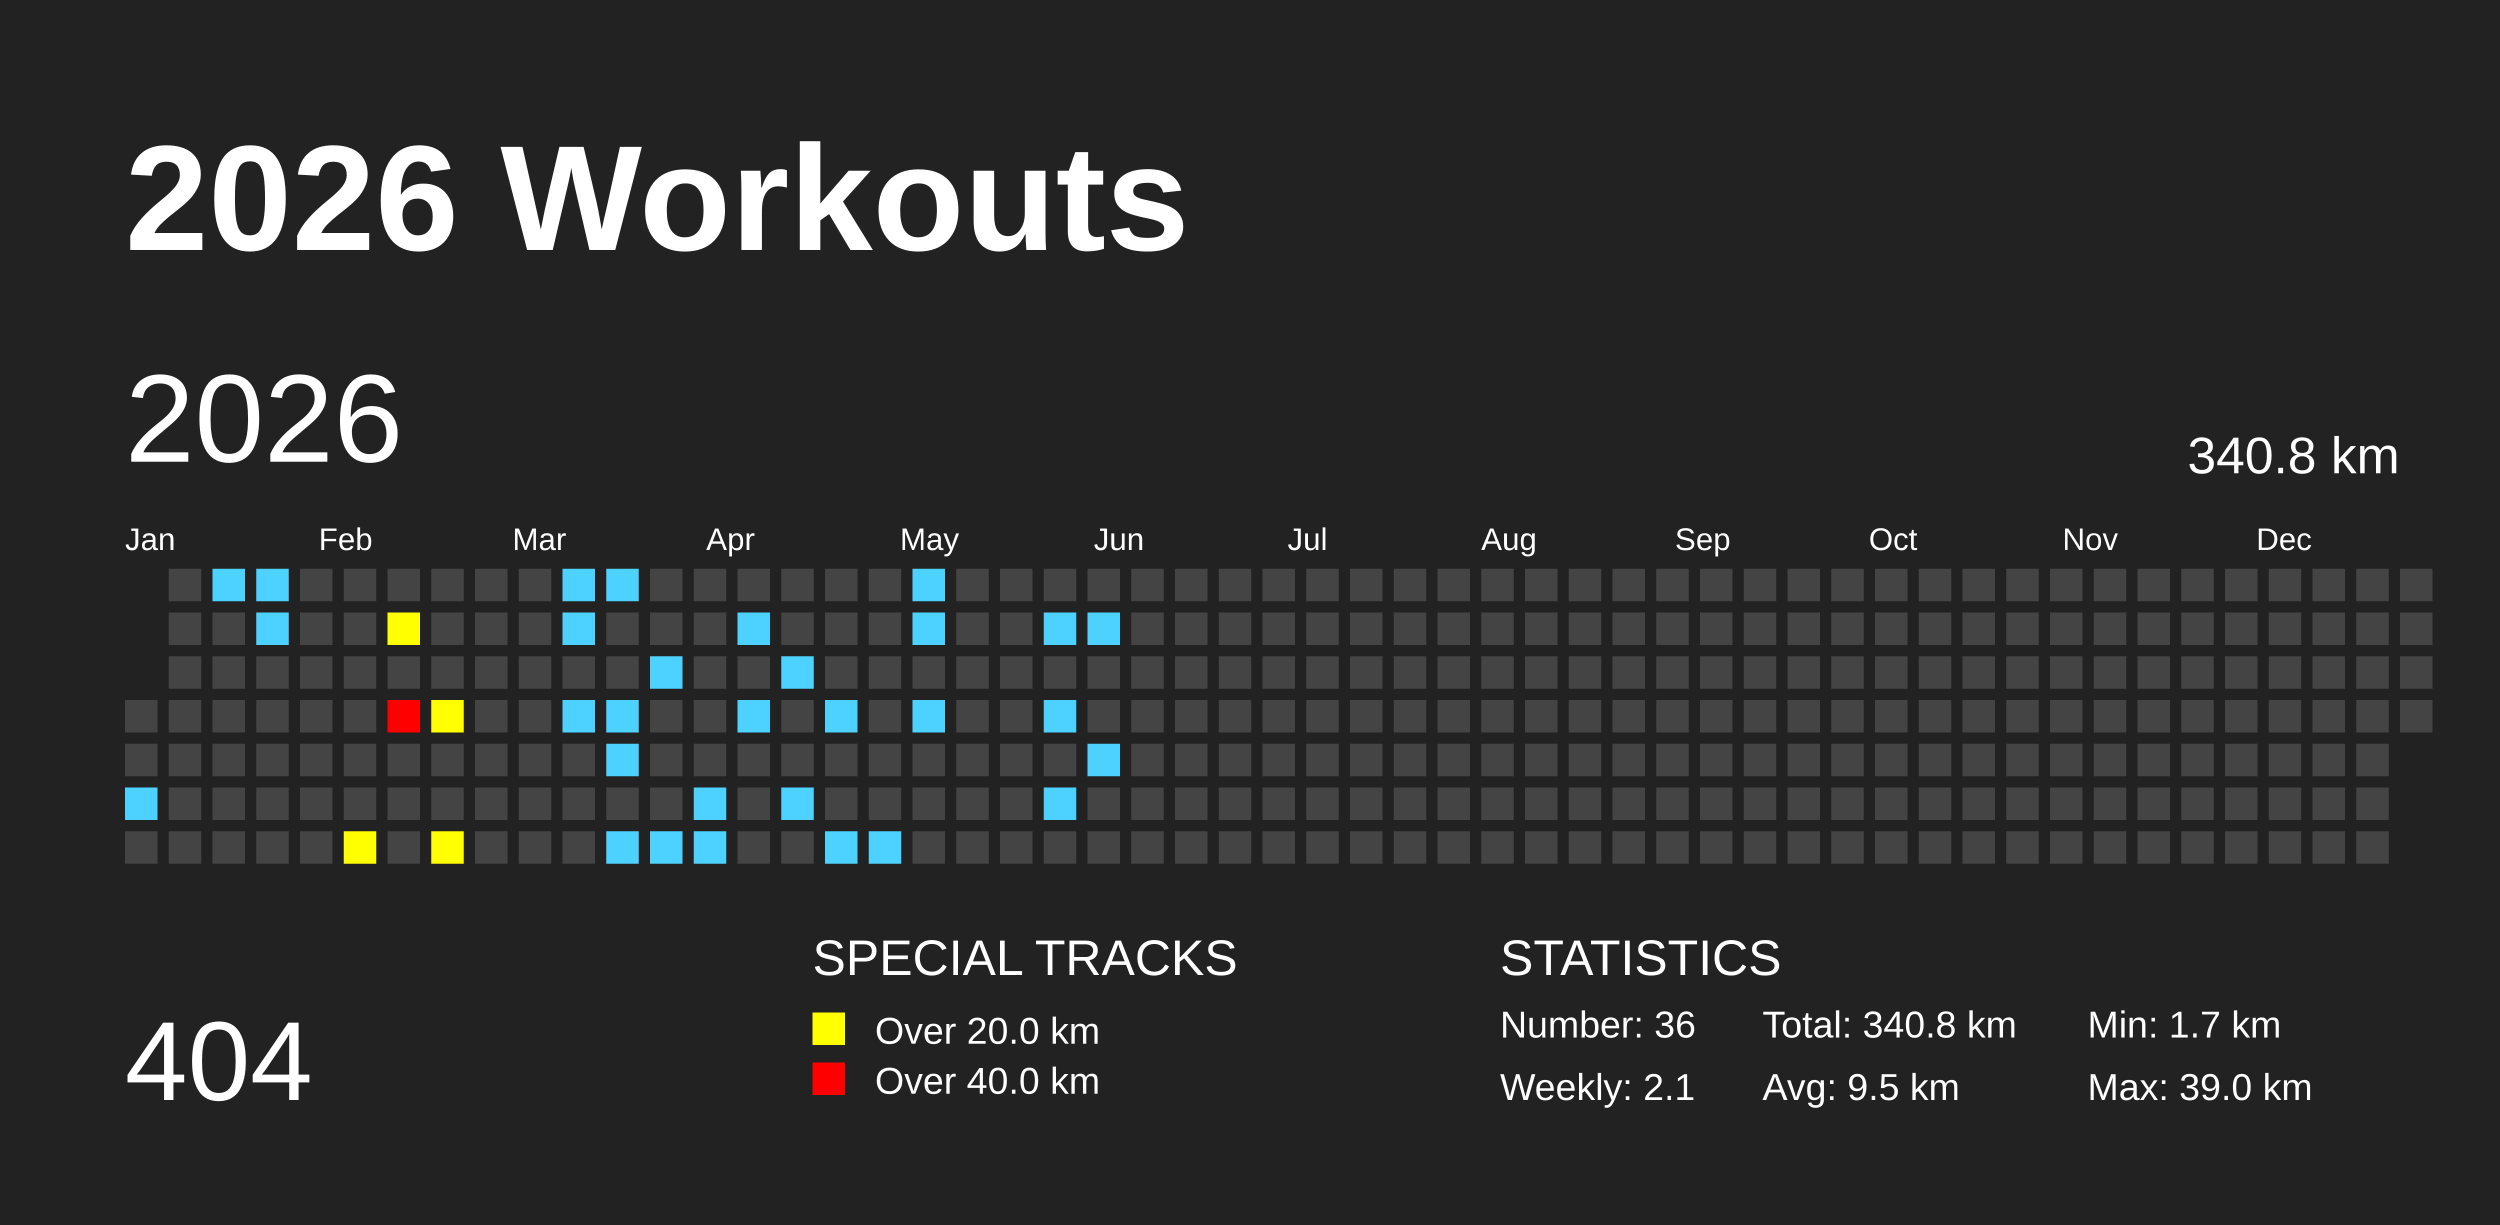
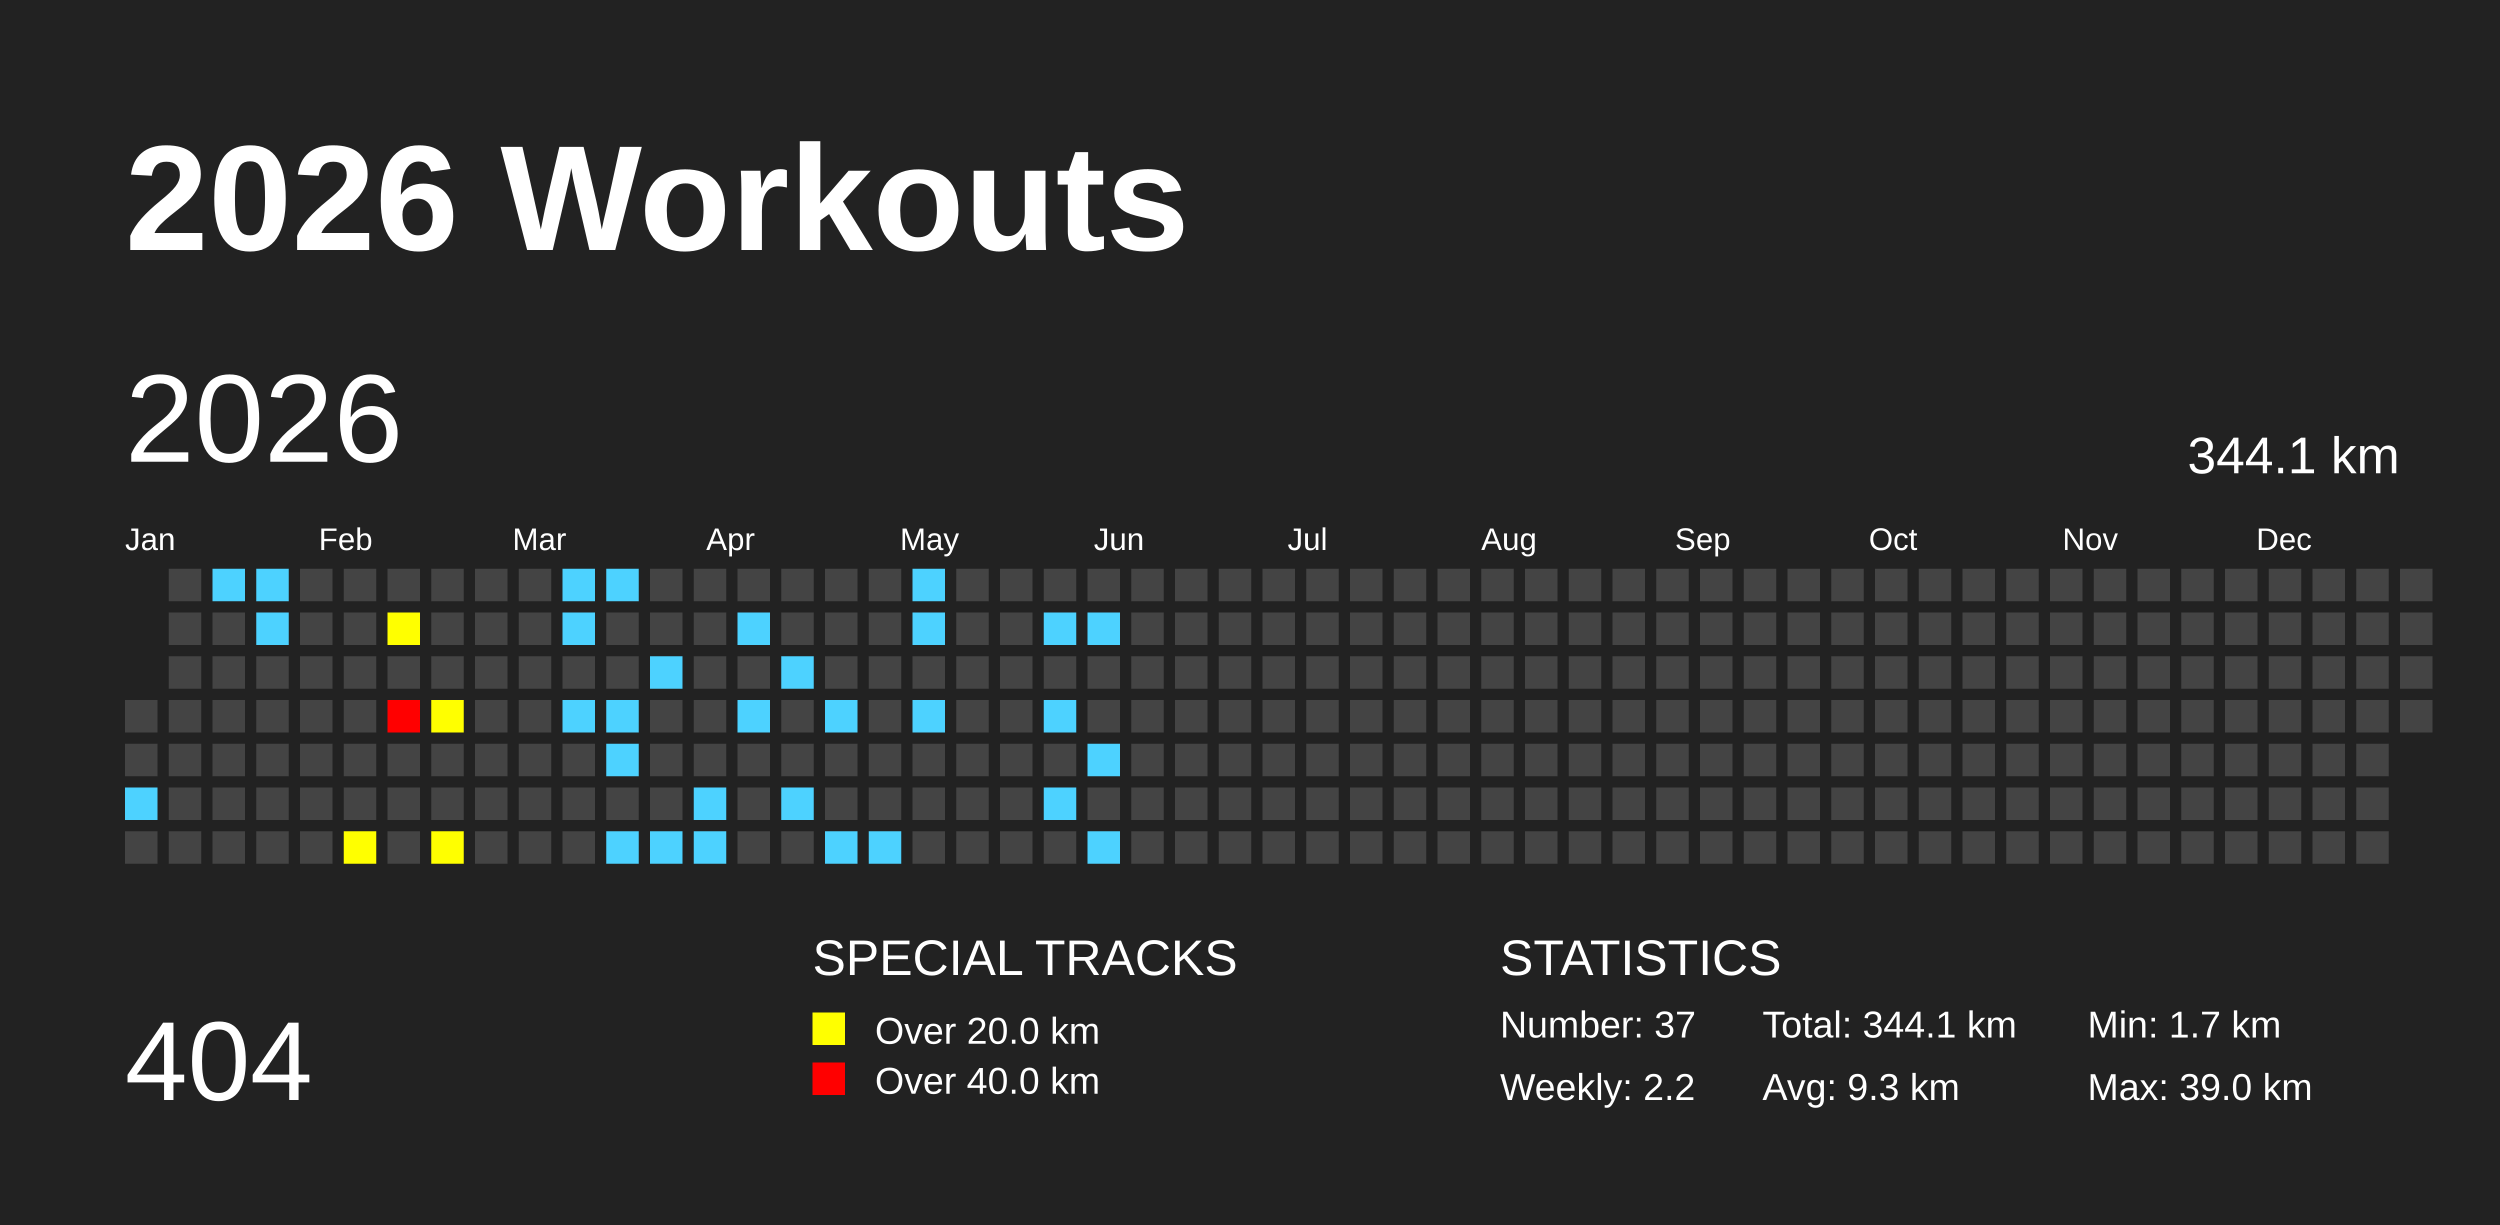
<svg xmlns="http://www.w3.org/2000/svg" baseProfile="full" height="98mm" version="1.1" viewBox="0,0,200,98" width="200mm">
  <defs />
  <rect fill="#222222" height="98" width="200" x="0" y="0" />
  <text fill="#FFFFFF" style="font-size:12px; font-family:Arial; font-weight:bold;" x="10" y="20">2026 Workouts</text>
  <text fill="#FFFFFF" style="font-size:9px; font-family:Arial" x="10" y="88">404</text>
  <text fill="#FFFFFF" style="font-size:4px; font-family:Arial" x="65" y="78">SPECIAL TRACKS</text>
  <rect fill="yellow" height="2.6" width="2.6" x="65" y="81" />
  <text fill="#FFFFFF" style="font-size:3px; font-family:Arial" x="70" y="83.5">Over 20.0 km</text>
  <rect fill="red" height="2.6" width="2.6" x="65" y="85" />
  <text fill="#FFFFFF" style="font-size:3px; font-family:Arial" x="70" y="87.5">Over 40.0 km</text>
  <text fill="#FFFFFF" style="font-size:4px; font-family:Arial" x="120" y="78">STATISTICS</text>
-   <text fill="#FFFFFF" style="font-size:3px; font-family:Arial" x="120" y="83">Number: 36</text>
-   <text fill="#FFFFFF" style="font-size:3px; font-family:Arial" x="120" y="88">Weekly: 2.1</text>
-   <text fill="#FFFFFF" style="font-size:3px; font-family:Arial" x="141" y="83">Total: 340.8 km</text>
-   <text fill="#FFFFFF" style="font-size:3px; font-family:Arial" x="141" y="88">Avg: 9.5 km</text>
+   <text fill="#FFFFFF" style="font-size:3px; font-family:Arial" x="120" y="83">Number: 37</text>
+   <text fill="#FFFFFF" style="font-size:3px; font-family:Arial" x="120" y="88">Weekly: 2.2</text>
+   <text fill="#FFFFFF" style="font-size:3px; font-family:Arial" x="141" y="83">Total: 344.1 km</text>
+   <text fill="#FFFFFF" style="font-size:3px; font-family:Arial" x="141" y="88">Avg: 9.3 km</text>
  <text fill="#FFFFFF" style="font-size:3px; font-family:Arial" x="167" y="83">Min: 1.7 km</text>
  <text fill="#FFFFFF" style="font-size:3px; font-family:Arial" x="167" y="88">Max: 39.0 km</text>
  <text dominant-baseline="hanging" fill="#FFFFFF" style="font-size:10.0px; font-family:Arial;" x="10" y="30">2026</text>
-   <text dominant-baseline="hanging" fill="#FFFFFF" style="font-size:4.125px; font-family:Arial;" x="175" y="35">340.8 km</text>
+   <text dominant-baseline="hanging" fill="#FFFFFF" style="font-size:4.125px; font-family:Arial;" x="175" y="35">344.1 km</text>
  <text fill="#FFFFFF" style="font-size:2.5px; font-family:Arial" x="10.0" y="44">Jan</text>
  <text fill="#FFFFFF" style="font-size:2.5px; font-family:Arial" x="25.5" y="44">Feb</text>
  <text fill="#FFFFFF" style="font-size:2.5px; font-family:Arial" x="41.0" y="44">Mar</text>
  <text fill="#FFFFFF" style="font-size:2.5px; font-family:Arial" x="56.5" y="44">Apr</text>
  <text fill="#FFFFFF" style="font-size:2.5px; font-family:Arial" x="72.0" y="44">May</text>
  <text fill="#FFFFFF" style="font-size:2.5px; font-family:Arial" x="87.5" y="44">Jun</text>
  <text fill="#FFFFFF" style="font-size:2.5px; font-family:Arial" x="103.0" y="44">Jul</text>
  <text fill="#FFFFFF" style="font-size:2.5px; font-family:Arial" x="118.5" y="44">Aug</text>
  <text fill="#FFFFFF" style="font-size:2.5px; font-family:Arial" x="134.0" y="44">Sep</text>
  <text fill="#FFFFFF" style="font-size:2.5px; font-family:Arial" x="149.5" y="44">Oct</text>
  <text fill="#FFFFFF" style="font-size:2.5px; font-family:Arial" x="165.0" y="44">Nov</text>
  <text fill="#FFFFFF" style="font-size:2.5px; font-family:Arial" x="180.5" y="44">Dec</text>
  <rect fill="#444444" height="2.6" width="2.6" x="10.0" y="56.0" />
  <rect fill="#444444" height="2.6" width="2.6" x="10.0" y="59.5" />
  <rect fill="#4DD2FF" height="2.6" width="2.6" x="10.0" y="63.0" />
  <rect fill="#444444" height="2.6" width="2.6" x="10.0" y="66.5" />
  <rect fill="#444444" height="2.6" width="2.6" x="13.5" y="45.5" />
  <rect fill="#444444" height="2.6" width="2.6" x="13.5" y="49.0" />
  <rect fill="#444444" height="2.6" width="2.6" x="13.5" y="52.5" />
  <rect fill="#444444" height="2.6" width="2.6" x="13.5" y="56.0" />
  <rect fill="#444444" height="2.6" width="2.6" x="13.5" y="59.5" />
  <rect fill="#444444" height="2.6" width="2.6" x="13.5" y="63.0" />
  <rect fill="#444444" height="2.6" width="2.6" x="13.5" y="66.5" />
  <rect fill="#4DD2FF" height="2.6" width="2.6" x="17.0" y="45.5" />
  <rect fill="#444444" height="2.6" width="2.6" x="17.0" y="49.0" />
  <rect fill="#444444" height="2.6" width="2.6" x="17.0" y="52.5" />
  <rect fill="#444444" height="2.6" width="2.6" x="17.0" y="56.0" />
  <rect fill="#444444" height="2.6" width="2.6" x="17.0" y="59.5" />
  <rect fill="#444444" height="2.6" width="2.6" x="17.0" y="63.0" />
  <rect fill="#444444" height="2.6" width="2.6" x="17.0" y="66.5" />
  <rect fill="#4DD2FF" height="2.6" width="2.6" x="20.5" y="45.5" />
  <rect fill="#4DD2FF" height="2.6" width="2.6" x="20.5" y="49.0" />
  <rect fill="#444444" height="2.6" width="2.6" x="20.5" y="52.5" />
  <rect fill="#444444" height="2.6" width="2.6" x="20.5" y="56.0" />
  <rect fill="#444444" height="2.6" width="2.6" x="20.5" y="59.5" />
  <rect fill="#444444" height="2.6" width="2.6" x="20.5" y="63.0" />
  <rect fill="#444444" height="2.6" width="2.6" x="20.5" y="66.5" />
  <rect fill="#444444" height="2.6" width="2.6" x="24.0" y="45.5" />
  <rect fill="#444444" height="2.6" width="2.6" x="24.0" y="49.0" />
  <rect fill="#444444" height="2.6" width="2.6" x="24.0" y="52.5" />
  <rect fill="#444444" height="2.6" width="2.6" x="24.0" y="56.0" />
  <rect fill="#444444" height="2.6" width="2.6" x="24.0" y="59.5" />
  <rect fill="#444444" height="2.6" width="2.6" x="24.0" y="63.0" />
  <rect fill="#444444" height="2.6" width="2.6" x="24.0" y="66.5" />
  <rect fill="#444444" height="2.6" width="2.6" x="27.5" y="45.5" />
  <rect fill="#444444" height="2.6" width="2.6" x="27.5" y="49.0" />
  <rect fill="#444444" height="2.6" width="2.6" x="27.5" y="52.5" />
  <rect fill="#444444" height="2.6" width="2.6" x="27.5" y="56.0" />
  <rect fill="#444444" height="2.6" width="2.6" x="27.5" y="59.5" />
  <rect fill="#444444" height="2.6" width="2.6" x="27.5" y="63.0" />
  <rect fill="yellow" height="2.6" width="2.6" x="27.5" y="66.5" />
  <rect fill="#444444" height="2.6" width="2.6" x="31.0" y="45.5" />
  <rect fill="yellow" height="2.6" width="2.6" x="31.0" y="49.0" />
  <rect fill="#444444" height="2.6" width="2.6" x="31.0" y="52.5" />
  <rect fill="red" height="2.6" width="2.6" x="31.0" y="56.0" />
  <rect fill="#444444" height="2.6" width="2.6" x="31.0" y="59.5" />
  <rect fill="#444444" height="2.6" width="2.6" x="31.0" y="63.0" />
  <rect fill="#444444" height="2.6" width="2.6" x="31.0" y="66.5" />
  <rect fill="#444444" height="2.6" width="2.6" x="34.5" y="45.5" />
  <rect fill="#444444" height="2.6" width="2.6" x="34.5" y="49.0" />
  <rect fill="#444444" height="2.6" width="2.6" x="34.5" y="52.5" />
  <rect fill="yellow" height="2.6" width="2.6" x="34.5" y="56.0" />
  <rect fill="#444444" height="2.6" width="2.6" x="34.5" y="59.5" />
  <rect fill="#444444" height="2.6" width="2.6" x="34.5" y="63.0" />
  <rect fill="yellow" height="2.6" width="2.6" x="34.5" y="66.5" />
  <rect fill="#444444" height="2.6" width="2.6" x="38.0" y="45.5" />
  <rect fill="#444444" height="2.6" width="2.6" x="38.0" y="49.0" />
  <rect fill="#444444" height="2.6" width="2.6" x="38.0" y="52.5" />
  <rect fill="#444444" height="2.6" width="2.6" x="38.0" y="56.0" />
  <rect fill="#444444" height="2.6" width="2.6" x="38.0" y="59.5" />
  <rect fill="#444444" height="2.6" width="2.6" x="38.0" y="63.0" />
  <rect fill="#444444" height="2.6" width="2.6" x="38.0" y="66.5" />
  <rect fill="#444444" height="2.6" width="2.6" x="41.5" y="45.5" />
  <rect fill="#444444" height="2.6" width="2.6" x="41.5" y="49.0" />
  <rect fill="#444444" height="2.6" width="2.6" x="41.5" y="52.5" />
  <rect fill="#444444" height="2.6" width="2.6" x="41.5" y="56.0" />
  <rect fill="#444444" height="2.6" width="2.6" x="41.5" y="59.5" />
  <rect fill="#444444" height="2.6" width="2.6" x="41.5" y="63.0" />
  <rect fill="#444444" height="2.6" width="2.6" x="41.5" y="66.5" />
  <rect fill="#4DD2FF" height="2.6" width="2.6" x="45.0" y="45.5" />
  <rect fill="#4DD2FF" height="2.6" width="2.6" x="45.0" y="49.0" />
  <rect fill="#444444" height="2.6" width="2.6" x="45.0" y="52.5" />
  <rect fill="#4DD2FF" height="2.6" width="2.6" x="45.0" y="56.0" />
  <rect fill="#444444" height="2.6" width="2.6" x="45.0" y="59.5" />
  <rect fill="#444444" height="2.6" width="2.6" x="45.0" y="63.0" />
  <rect fill="#444444" height="2.6" width="2.6" x="45.0" y="66.5" />
  <rect fill="#4DD2FF" height="2.6" width="2.6" x="48.5" y="45.5" />
  <rect fill="#444444" height="2.6" width="2.6" x="48.5" y="49.0" />
  <rect fill="#444444" height="2.6" width="2.6" x="48.5" y="52.5" />
  <rect fill="#4DD2FF" height="2.6" width="2.6" x="48.5" y="56.0" />
  <rect fill="#4DD2FF" height="2.6" width="2.6" x="48.5" y="59.5" />
  <rect fill="#444444" height="2.6" width="2.6" x="48.5" y="63.0" />
  <rect fill="#4DD2FF" height="2.6" width="2.6" x="48.5" y="66.5" />
  <rect fill="#444444" height="2.6" width="2.6" x="52.0" y="45.5" />
  <rect fill="#444444" height="2.6" width="2.6" x="52.0" y="49.0" />
  <rect fill="#4DD2FF" height="2.6" width="2.6" x="52.0" y="52.5" />
  <rect fill="#444444" height="2.6" width="2.6" x="52.0" y="56.0" />
  <rect fill="#444444" height="2.6" width="2.6" x="52.0" y="59.5" />
  <rect fill="#444444" height="2.6" width="2.6" x="52.0" y="63.0" />
  <rect fill="#4DD2FF" height="2.6" width="2.6" x="52.0" y="66.5" />
  <rect fill="#444444" height="2.6" width="2.6" x="55.5" y="45.5" />
  <rect fill="#444444" height="2.6" width="2.6" x="55.5" y="49.0" />
  <rect fill="#444444" height="2.6" width="2.6" x="55.5" y="52.5" />
  <rect fill="#444444" height="2.6" width="2.6" x="55.5" y="56.0" />
  <rect fill="#444444" height="2.6" width="2.6" x="55.5" y="59.5" />
  <rect fill="#4DD2FF" height="2.6" width="2.6" x="55.5" y="63.0" />
  <rect fill="#4DD2FF" height="2.6" width="2.6" x="55.5" y="66.5" />
  <rect fill="#444444" height="2.6" width="2.6" x="59.0" y="45.5" />
  <rect fill="#4DD2FF" height="2.6" width="2.6" x="59.0" y="49.0" />
  <rect fill="#444444" height="2.6" width="2.6" x="59.0" y="52.5" />
  <rect fill="#4DD2FF" height="2.6" width="2.6" x="59.0" y="56.0" />
  <rect fill="#444444" height="2.6" width="2.6" x="59.0" y="59.5" />
  <rect fill="#444444" height="2.6" width="2.6" x="59.0" y="63.0" />
  <rect fill="#444444" height="2.6" width="2.6" x="59.0" y="66.5" />
  <rect fill="#444444" height="2.6" width="2.6" x="62.5" y="45.5" />
  <rect fill="#444444" height="2.6" width="2.6" x="62.5" y="49.0" />
  <rect fill="#4DD2FF" height="2.6" width="2.6" x="62.5" y="52.5" />
  <rect fill="#444444" height="2.6" width="2.6" x="62.5" y="56.0" />
  <rect fill="#444444" height="2.6" width="2.6" x="62.5" y="59.5" />
  <rect fill="#4DD2FF" height="2.6" width="2.6" x="62.5" y="63.0" />
  <rect fill="#444444" height="2.6" width="2.6" x="62.5" y="66.5" />
  <rect fill="#444444" height="2.6" width="2.6" x="66.0" y="45.5" />
  <rect fill="#444444" height="2.6" width="2.6" x="66.0" y="49.0" />
  <rect fill="#444444" height="2.6" width="2.6" x="66.0" y="52.5" />
  <rect fill="#4DD2FF" height="2.6" width="2.6" x="66.0" y="56.0" />
  <rect fill="#444444" height="2.6" width="2.6" x="66.0" y="59.5" />
  <rect fill="#444444" height="2.6" width="2.6" x="66.0" y="63.0" />
  <rect fill="#4DD2FF" height="2.6" width="2.6" x="66.0" y="66.5" />
  <rect fill="#444444" height="2.6" width="2.6" x="69.5" y="45.5" />
  <rect fill="#444444" height="2.6" width="2.6" x="69.5" y="49.0" />
  <rect fill="#444444" height="2.6" width="2.6" x="69.5" y="52.5" />
  <rect fill="#444444" height="2.6" width="2.6" x="69.5" y="56.0" />
  <rect fill="#444444" height="2.6" width="2.6" x="69.5" y="59.5" />
  <rect fill="#444444" height="2.6" width="2.6" x="69.5" y="63.0" />
  <rect fill="#4DD2FF" height="2.6" width="2.6" x="69.5" y="66.5" />
  <rect fill="#4DD2FF" height="2.6" width="2.6" x="73.0" y="45.5" />
  <rect fill="#4DD2FF" height="2.6" width="2.6" x="73.0" y="49.0" />
  <rect fill="#444444" height="2.6" width="2.6" x="73.0" y="52.5" />
  <rect fill="#4DD2FF" height="2.6" width="2.6" x="73.0" y="56.0" />
  <rect fill="#444444" height="2.6" width="2.6" x="73.0" y="59.5" />
  <rect fill="#444444" height="2.6" width="2.6" x="73.0" y="63.0" />
  <rect fill="#444444" height="2.6" width="2.6" x="73.0" y="66.5" />
  <rect fill="#444444" height="2.6" width="2.6" x="76.5" y="45.5" />
  <rect fill="#444444" height="2.6" width="2.6" x="76.5" y="49.0" />
  <rect fill="#444444" height="2.6" width="2.6" x="76.5" y="52.5" />
  <rect fill="#444444" height="2.6" width="2.6" x="76.5" y="56.0" />
  <rect fill="#444444" height="2.6" width="2.6" x="76.5" y="59.5" />
  <rect fill="#444444" height="2.6" width="2.6" x="76.5" y="63.0" />
  <rect fill="#444444" height="2.6" width="2.6" x="76.5" y="66.5" />
  <rect fill="#444444" height="2.6" width="2.6" x="80.0" y="45.5" />
  <rect fill="#444444" height="2.6" width="2.6" x="80.0" y="49.0" />
  <rect fill="#444444" height="2.6" width="2.6" x="80.0" y="52.5" />
  <rect fill="#444444" height="2.6" width="2.6" x="80.0" y="56.0" />
  <rect fill="#444444" height="2.6" width="2.6" x="80.0" y="59.5" />
  <rect fill="#444444" height="2.6" width="2.6" x="80.0" y="63.0" />
  <rect fill="#444444" height="2.6" width="2.6" x="80.0" y="66.5" />
  <rect fill="#444444" height="2.6" width="2.6" x="83.5" y="45.5" />
  <rect fill="#4DD2FF" height="2.6" width="2.6" x="83.5" y="49.0" />
  <rect fill="#444444" height="2.6" width="2.6" x="83.5" y="52.5" />
  <rect fill="#4DD2FF" height="2.6" width="2.6" x="83.5" y="56.0" />
  <rect fill="#444444" height="2.6" width="2.6" x="83.5" y="59.5" />
  <rect fill="#4DD2FF" height="2.6" width="2.6" x="83.5" y="63.0" />
  <rect fill="#444444" height="2.6" width="2.6" x="83.5" y="66.5" />
  <rect fill="#444444" height="2.6" width="2.6" x="87.0" y="45.5" />
  <rect fill="#4DD2FF" height="2.6" width="2.6" x="87.0" y="49.0" />
  <rect fill="#444444" height="2.6" width="2.6" x="87.0" y="52.5" />
  <rect fill="#444444" height="2.6" width="2.6" x="87.0" y="56.0" />
  <rect fill="#4DD2FF" height="2.6" width="2.6" x="87.0" y="59.5" />
  <rect fill="#444444" height="2.6" width="2.6" x="87.0" y="63.0" />
-   <rect fill="#444444" height="2.6" width="2.6" x="87.0" y="66.5" />
+   <rect fill="#4DD2FF" height="2.6" width="2.6" x="87.0" y="66.5" />
  <rect fill="#444444" height="2.6" width="2.6" x="90.5" y="45.5" />
  <rect fill="#444444" height="2.6" width="2.6" x="90.5" y="49.0" />
  <rect fill="#444444" height="2.6" width="2.6" x="90.5" y="52.5" />
  <rect fill="#444444" height="2.6" width="2.6" x="90.5" y="56.0" />
  <rect fill="#444444" height="2.6" width="2.6" x="90.5" y="59.5" />
  <rect fill="#444444" height="2.6" width="2.6" x="90.5" y="63.0" />
  <rect fill="#444444" height="2.6" width="2.6" x="90.5" y="66.5" />
  <rect fill="#444444" height="2.6" width="2.6" x="94.0" y="45.5" />
  <rect fill="#444444" height="2.6" width="2.6" x="94.0" y="49.0" />
  <rect fill="#444444" height="2.6" width="2.6" x="94.0" y="52.5" />
  <rect fill="#444444" height="2.6" width="2.6" x="94.0" y="56.0" />
  <rect fill="#444444" height="2.6" width="2.6" x="94.0" y="59.5" />
  <rect fill="#444444" height="2.6" width="2.6" x="94.0" y="63.0" />
  <rect fill="#444444" height="2.6" width="2.6" x="94.0" y="66.5" />
  <rect fill="#444444" height="2.6" width="2.6" x="97.5" y="45.5" />
  <rect fill="#444444" height="2.6" width="2.6" x="97.5" y="49.0" />
  <rect fill="#444444" height="2.6" width="2.6" x="97.5" y="52.5" />
  <rect fill="#444444" height="2.6" width="2.6" x="97.5" y="56.0" />
  <rect fill="#444444" height="2.6" width="2.6" x="97.5" y="59.5" />
  <rect fill="#444444" height="2.6" width="2.6" x="97.5" y="63.0" />
  <rect fill="#444444" height="2.6" width="2.6" x="97.5" y="66.5" />
  <rect fill="#444444" height="2.6" width="2.6" x="101.0" y="45.5" />
  <rect fill="#444444" height="2.6" width="2.6" x="101.0" y="49.0" />
  <rect fill="#444444" height="2.6" width="2.6" x="101.0" y="52.5" />
  <rect fill="#444444" height="2.6" width="2.6" x="101.0" y="56.0" />
  <rect fill="#444444" height="2.6" width="2.6" x="101.0" y="59.5" />
  <rect fill="#444444" height="2.6" width="2.6" x="101.0" y="63.0" />
  <rect fill="#444444" height="2.6" width="2.6" x="101.0" y="66.5" />
  <rect fill="#444444" height="2.6" width="2.6" x="104.5" y="45.5" />
  <rect fill="#444444" height="2.6" width="2.6" x="104.5" y="49.0" />
  <rect fill="#444444" height="2.6" width="2.6" x="104.5" y="52.5" />
  <rect fill="#444444" height="2.6" width="2.6" x="104.5" y="56.0" />
  <rect fill="#444444" height="2.6" width="2.6" x="104.5" y="59.5" />
  <rect fill="#444444" height="2.6" width="2.6" x="104.5" y="63.0" />
  <rect fill="#444444" height="2.6" width="2.6" x="104.5" y="66.5" />
  <rect fill="#444444" height="2.6" width="2.6" x="108.0" y="45.5" />
  <rect fill="#444444" height="2.6" width="2.6" x="108.0" y="49.0" />
  <rect fill="#444444" height="2.6" width="2.6" x="108.0" y="52.5" />
  <rect fill="#444444" height="2.6" width="2.6" x="108.0" y="56.0" />
  <rect fill="#444444" height="2.6" width="2.6" x="108.0" y="59.5" />
  <rect fill="#444444" height="2.6" width="2.6" x="108.0" y="63.0" />
  <rect fill="#444444" height="2.6" width="2.6" x="108.0" y="66.5" />
  <rect fill="#444444" height="2.6" width="2.6" x="111.5" y="45.5" />
  <rect fill="#444444" height="2.6" width="2.6" x="111.5" y="49.0" />
  <rect fill="#444444" height="2.6" width="2.6" x="111.5" y="52.5" />
  <rect fill="#444444" height="2.6" width="2.6" x="111.5" y="56.0" />
  <rect fill="#444444" height="2.6" width="2.6" x="111.5" y="59.5" />
  <rect fill="#444444" height="2.6" width="2.6" x="111.5" y="63.0" />
  <rect fill="#444444" height="2.6" width="2.6" x="111.5" y="66.5" />
  <rect fill="#444444" height="2.6" width="2.6" x="115.0" y="45.5" />
  <rect fill="#444444" height="2.6" width="2.6" x="115.0" y="49.0" />
  <rect fill="#444444" height="2.6" width="2.6" x="115.0" y="52.5" />
  <rect fill="#444444" height="2.6" width="2.6" x="115.0" y="56.0" />
  <rect fill="#444444" height="2.6" width="2.6" x="115.0" y="59.5" />
  <rect fill="#444444" height="2.6" width="2.6" x="115.0" y="63.0" />
  <rect fill="#444444" height="2.6" width="2.6" x="115.0" y="66.5" />
  <rect fill="#444444" height="2.6" width="2.6" x="118.5" y="45.5" />
  <rect fill="#444444" height="2.6" width="2.6" x="118.5" y="49.0" />
  <rect fill="#444444" height="2.6" width="2.6" x="118.5" y="52.5" />
  <rect fill="#444444" height="2.6" width="2.6" x="118.5" y="56.0" />
  <rect fill="#444444" height="2.6" width="2.6" x="118.5" y="59.5" />
  <rect fill="#444444" height="2.6" width="2.6" x="118.5" y="63.0" />
  <rect fill="#444444" height="2.6" width="2.6" x="118.5" y="66.5" />
  <rect fill="#444444" height="2.6" width="2.6" x="122.0" y="45.5" />
  <rect fill="#444444" height="2.6" width="2.6" x="122.0" y="49.0" />
  <rect fill="#444444" height="2.6" width="2.6" x="122.0" y="52.5" />
  <rect fill="#444444" height="2.6" width="2.6" x="122.0" y="56.0" />
  <rect fill="#444444" height="2.6" width="2.6" x="122.0" y="59.5" />
  <rect fill="#444444" height="2.6" width="2.6" x="122.0" y="63.0" />
  <rect fill="#444444" height="2.6" width="2.6" x="122.0" y="66.5" />
  <rect fill="#444444" height="2.6" width="2.6" x="125.5" y="45.5" />
  <rect fill="#444444" height="2.6" width="2.6" x="125.5" y="49.0" />
  <rect fill="#444444" height="2.6" width="2.6" x="125.5" y="52.5" />
  <rect fill="#444444" height="2.6" width="2.6" x="125.5" y="56.0" />
  <rect fill="#444444" height="2.6" width="2.6" x="125.5" y="59.5" />
  <rect fill="#444444" height="2.6" width="2.6" x="125.5" y="63.0" />
  <rect fill="#444444" height="2.6" width="2.6" x="125.5" y="66.5" />
  <rect fill="#444444" height="2.6" width="2.6" x="129.0" y="45.5" />
  <rect fill="#444444" height="2.6" width="2.6" x="129.0" y="49.0" />
  <rect fill="#444444" height="2.6" width="2.6" x="129.0" y="52.5" />
  <rect fill="#444444" height="2.6" width="2.6" x="129.0" y="56.0" />
  <rect fill="#444444" height="2.6" width="2.6" x="129.0" y="59.5" />
  <rect fill="#444444" height="2.6" width="2.6" x="129.0" y="63.0" />
  <rect fill="#444444" height="2.6" width="2.6" x="129.0" y="66.5" />
  <rect fill="#444444" height="2.6" width="2.6" x="132.5" y="45.5" />
  <rect fill="#444444" height="2.6" width="2.6" x="132.5" y="49.0" />
  <rect fill="#444444" height="2.6" width="2.6" x="132.5" y="52.5" />
  <rect fill="#444444" height="2.6" width="2.6" x="132.5" y="56.0" />
  <rect fill="#444444" height="2.6" width="2.6" x="132.5" y="59.5" />
  <rect fill="#444444" height="2.6" width="2.6" x="132.5" y="63.0" />
  <rect fill="#444444" height="2.6" width="2.6" x="132.5" y="66.5" />
  <rect fill="#444444" height="2.6" width="2.6" x="136.0" y="45.5" />
  <rect fill="#444444" height="2.6" width="2.6" x="136.0" y="49.0" />
  <rect fill="#444444" height="2.6" width="2.6" x="136.0" y="52.5" />
  <rect fill="#444444" height="2.6" width="2.6" x="136.0" y="56.0" />
  <rect fill="#444444" height="2.6" width="2.6" x="136.0" y="59.5" />
  <rect fill="#444444" height="2.6" width="2.6" x="136.0" y="63.0" />
  <rect fill="#444444" height="2.6" width="2.6" x="136.0" y="66.5" />
  <rect fill="#444444" height="2.6" width="2.6" x="139.5" y="45.5" />
  <rect fill="#444444" height="2.6" width="2.6" x="139.5" y="49.0" />
  <rect fill="#444444" height="2.6" width="2.6" x="139.5" y="52.5" />
  <rect fill="#444444" height="2.6" width="2.6" x="139.5" y="56.0" />
  <rect fill="#444444" height="2.6" width="2.6" x="139.5" y="59.5" />
  <rect fill="#444444" height="2.6" width="2.6" x="139.5" y="63.0" />
  <rect fill="#444444" height="2.6" width="2.6" x="139.5" y="66.5" />
  <rect fill="#444444" height="2.6" width="2.6" x="143.0" y="45.5" />
  <rect fill="#444444" height="2.6" width="2.6" x="143.0" y="49.0" />
  <rect fill="#444444" height="2.6" width="2.6" x="143.0" y="52.5" />
  <rect fill="#444444" height="2.6" width="2.6" x="143.0" y="56.0" />
  <rect fill="#444444" height="2.6" width="2.6" x="143.0" y="59.5" />
  <rect fill="#444444" height="2.6" width="2.6" x="143.0" y="63.0" />
  <rect fill="#444444" height="2.6" width="2.6" x="143.0" y="66.5" />
  <rect fill="#444444" height="2.6" width="2.6" x="146.5" y="45.5" />
  <rect fill="#444444" height="2.6" width="2.6" x="146.5" y="49.0" />
  <rect fill="#444444" height="2.6" width="2.6" x="146.5" y="52.5" />
  <rect fill="#444444" height="2.6" width="2.6" x="146.5" y="56.0" />
  <rect fill="#444444" height="2.6" width="2.6" x="146.5" y="59.5" />
  <rect fill="#444444" height="2.6" width="2.6" x="146.5" y="63.0" />
  <rect fill="#444444" height="2.6" width="2.6" x="146.5" y="66.5" />
  <rect fill="#444444" height="2.6" width="2.6" x="150.0" y="45.5" />
  <rect fill="#444444" height="2.6" width="2.6" x="150.0" y="49.0" />
  <rect fill="#444444" height="2.6" width="2.6" x="150.0" y="52.5" />
  <rect fill="#444444" height="2.6" width="2.6" x="150.0" y="56.0" />
  <rect fill="#444444" height="2.6" width="2.6" x="150.0" y="59.5" />
  <rect fill="#444444" height="2.6" width="2.6" x="150.0" y="63.0" />
  <rect fill="#444444" height="2.6" width="2.6" x="150.0" y="66.5" />
  <rect fill="#444444" height="2.6" width="2.6" x="153.5" y="45.5" />
  <rect fill="#444444" height="2.6" width="2.6" x="153.5" y="49.0" />
  <rect fill="#444444" height="2.6" width="2.6" x="153.5" y="52.5" />
  <rect fill="#444444" height="2.6" width="2.6" x="153.5" y="56.0" />
  <rect fill="#444444" height="2.6" width="2.6" x="153.5" y="59.5" />
  <rect fill="#444444" height="2.6" width="2.6" x="153.5" y="63.0" />
  <rect fill="#444444" height="2.6" width="2.6" x="153.5" y="66.5" />
  <rect fill="#444444" height="2.6" width="2.6" x="157.0" y="45.5" />
  <rect fill="#444444" height="2.6" width="2.6" x="157.0" y="49.0" />
  <rect fill="#444444" height="2.6" width="2.6" x="157.0" y="52.5" />
  <rect fill="#444444" height="2.6" width="2.6" x="157.0" y="56.0" />
  <rect fill="#444444" height="2.6" width="2.6" x="157.0" y="59.5" />
  <rect fill="#444444" height="2.6" width="2.6" x="157.0" y="63.0" />
  <rect fill="#444444" height="2.6" width="2.6" x="157.0" y="66.5" />
  <rect fill="#444444" height="2.6" width="2.6" x="160.5" y="45.5" />
  <rect fill="#444444" height="2.6" width="2.6" x="160.5" y="49.0" />
  <rect fill="#444444" height="2.6" width="2.6" x="160.5" y="52.5" />
  <rect fill="#444444" height="2.6" width="2.6" x="160.5" y="56.0" />
  <rect fill="#444444" height="2.6" width="2.6" x="160.5" y="59.5" />
  <rect fill="#444444" height="2.6" width="2.6" x="160.5" y="63.0" />
  <rect fill="#444444" height="2.6" width="2.6" x="160.5" y="66.5" />
  <rect fill="#444444" height="2.6" width="2.6" x="164.0" y="45.5" />
  <rect fill="#444444" height="2.6" width="2.6" x="164.0" y="49.0" />
  <rect fill="#444444" height="2.6" width="2.6" x="164.0" y="52.5" />
  <rect fill="#444444" height="2.6" width="2.6" x="164.0" y="56.0" />
  <rect fill="#444444" height="2.6" width="2.6" x="164.0" y="59.5" />
  <rect fill="#444444" height="2.6" width="2.6" x="164.0" y="63.0" />
  <rect fill="#444444" height="2.6" width="2.6" x="164.0" y="66.5" />
  <rect fill="#444444" height="2.6" width="2.6" x="167.5" y="45.5" />
  <rect fill="#444444" height="2.6" width="2.6" x="167.5" y="49.0" />
  <rect fill="#444444" height="2.6" width="2.6" x="167.5" y="52.5" />
  <rect fill="#444444" height="2.6" width="2.6" x="167.5" y="56.0" />
  <rect fill="#444444" height="2.6" width="2.6" x="167.5" y="59.5" />
  <rect fill="#444444" height="2.6" width="2.6" x="167.5" y="63.0" />
  <rect fill="#444444" height="2.6" width="2.6" x="167.5" y="66.5" />
  <rect fill="#444444" height="2.6" width="2.6" x="171.0" y="45.5" />
  <rect fill="#444444" height="2.6" width="2.6" x="171.0" y="49.0" />
  <rect fill="#444444" height="2.6" width="2.6" x="171.0" y="52.5" />
  <rect fill="#444444" height="2.6" width="2.6" x="171.0" y="56.0" />
  <rect fill="#444444" height="2.6" width="2.6" x="171.0" y="59.5" />
  <rect fill="#444444" height="2.6" width="2.6" x="171.0" y="63.0" />
  <rect fill="#444444" height="2.6" width="2.6" x="171.0" y="66.5" />
  <rect fill="#444444" height="2.6" width="2.6" x="174.5" y="45.5" />
  <rect fill="#444444" height="2.6" width="2.6" x="174.5" y="49.0" />
  <rect fill="#444444" height="2.6" width="2.6" x="174.5" y="52.5" />
  <rect fill="#444444" height="2.6" width="2.6" x="174.5" y="56.0" />
  <rect fill="#444444" height="2.6" width="2.6" x="174.5" y="59.5" />
  <rect fill="#444444" height="2.6" width="2.6" x="174.5" y="63.0" />
  <rect fill="#444444" height="2.6" width="2.6" x="174.5" y="66.5" />
  <rect fill="#444444" height="2.6" width="2.6" x="178.0" y="45.5" />
  <rect fill="#444444" height="2.6" width="2.6" x="178.0" y="49.0" />
  <rect fill="#444444" height="2.6" width="2.6" x="178.0" y="52.5" />
  <rect fill="#444444" height="2.6" width="2.6" x="178.0" y="56.0" />
  <rect fill="#444444" height="2.6" width="2.6" x="178.0" y="59.5" />
  <rect fill="#444444" height="2.6" width="2.6" x="178.0" y="63.0" />
  <rect fill="#444444" height="2.6" width="2.6" x="178.0" y="66.5" />
  <rect fill="#444444" height="2.6" width="2.6" x="181.5" y="45.5" />
  <rect fill="#444444" height="2.6" width="2.6" x="181.5" y="49.0" />
  <rect fill="#444444" height="2.6" width="2.6" x="181.5" y="52.5" />
  <rect fill="#444444" height="2.6" width="2.6" x="181.5" y="56.0" />
  <rect fill="#444444" height="2.6" width="2.6" x="181.5" y="59.5" />
  <rect fill="#444444" height="2.6" width="2.6" x="181.5" y="63.0" />
  <rect fill="#444444" height="2.6" width="2.6" x="181.5" y="66.5" />
  <rect fill="#444444" height="2.6" width="2.6" x="185.0" y="45.5" />
  <rect fill="#444444" height="2.6" width="2.6" x="185.0" y="49.0" />
  <rect fill="#444444" height="2.6" width="2.6" x="185.0" y="52.5" />
  <rect fill="#444444" height="2.6" width="2.6" x="185.0" y="56.0" />
  <rect fill="#444444" height="2.6" width="2.6" x="185.0" y="59.5" />
  <rect fill="#444444" height="2.6" width="2.6" x="185.0" y="63.0" />
  <rect fill="#444444" height="2.6" width="2.6" x="185.0" y="66.5" />
  <rect fill="#444444" height="2.6" width="2.6" x="188.5" y="45.5" />
  <rect fill="#444444" height="2.6" width="2.6" x="188.5" y="49.0" />
  <rect fill="#444444" height="2.6" width="2.6" x="188.5" y="52.5" />
  <rect fill="#444444" height="2.6" width="2.6" x="188.5" y="56.0" />
  <rect fill="#444444" height="2.6" width="2.6" x="188.5" y="59.5" />
  <rect fill="#444444" height="2.6" width="2.6" x="188.5" y="63.0" />
  <rect fill="#444444" height="2.6" width="2.6" x="188.5" y="66.5" />
  <rect fill="#444444" height="2.6" width="2.6" x="192.0" y="45.5" />
  <rect fill="#444444" height="2.6" width="2.6" x="192.0" y="49.0" />
  <rect fill="#444444" height="2.6" width="2.6" x="192.0" y="52.5" />
  <rect fill="#444444" height="2.6" width="2.6" x="192.0" y="56.0" />
</svg>
